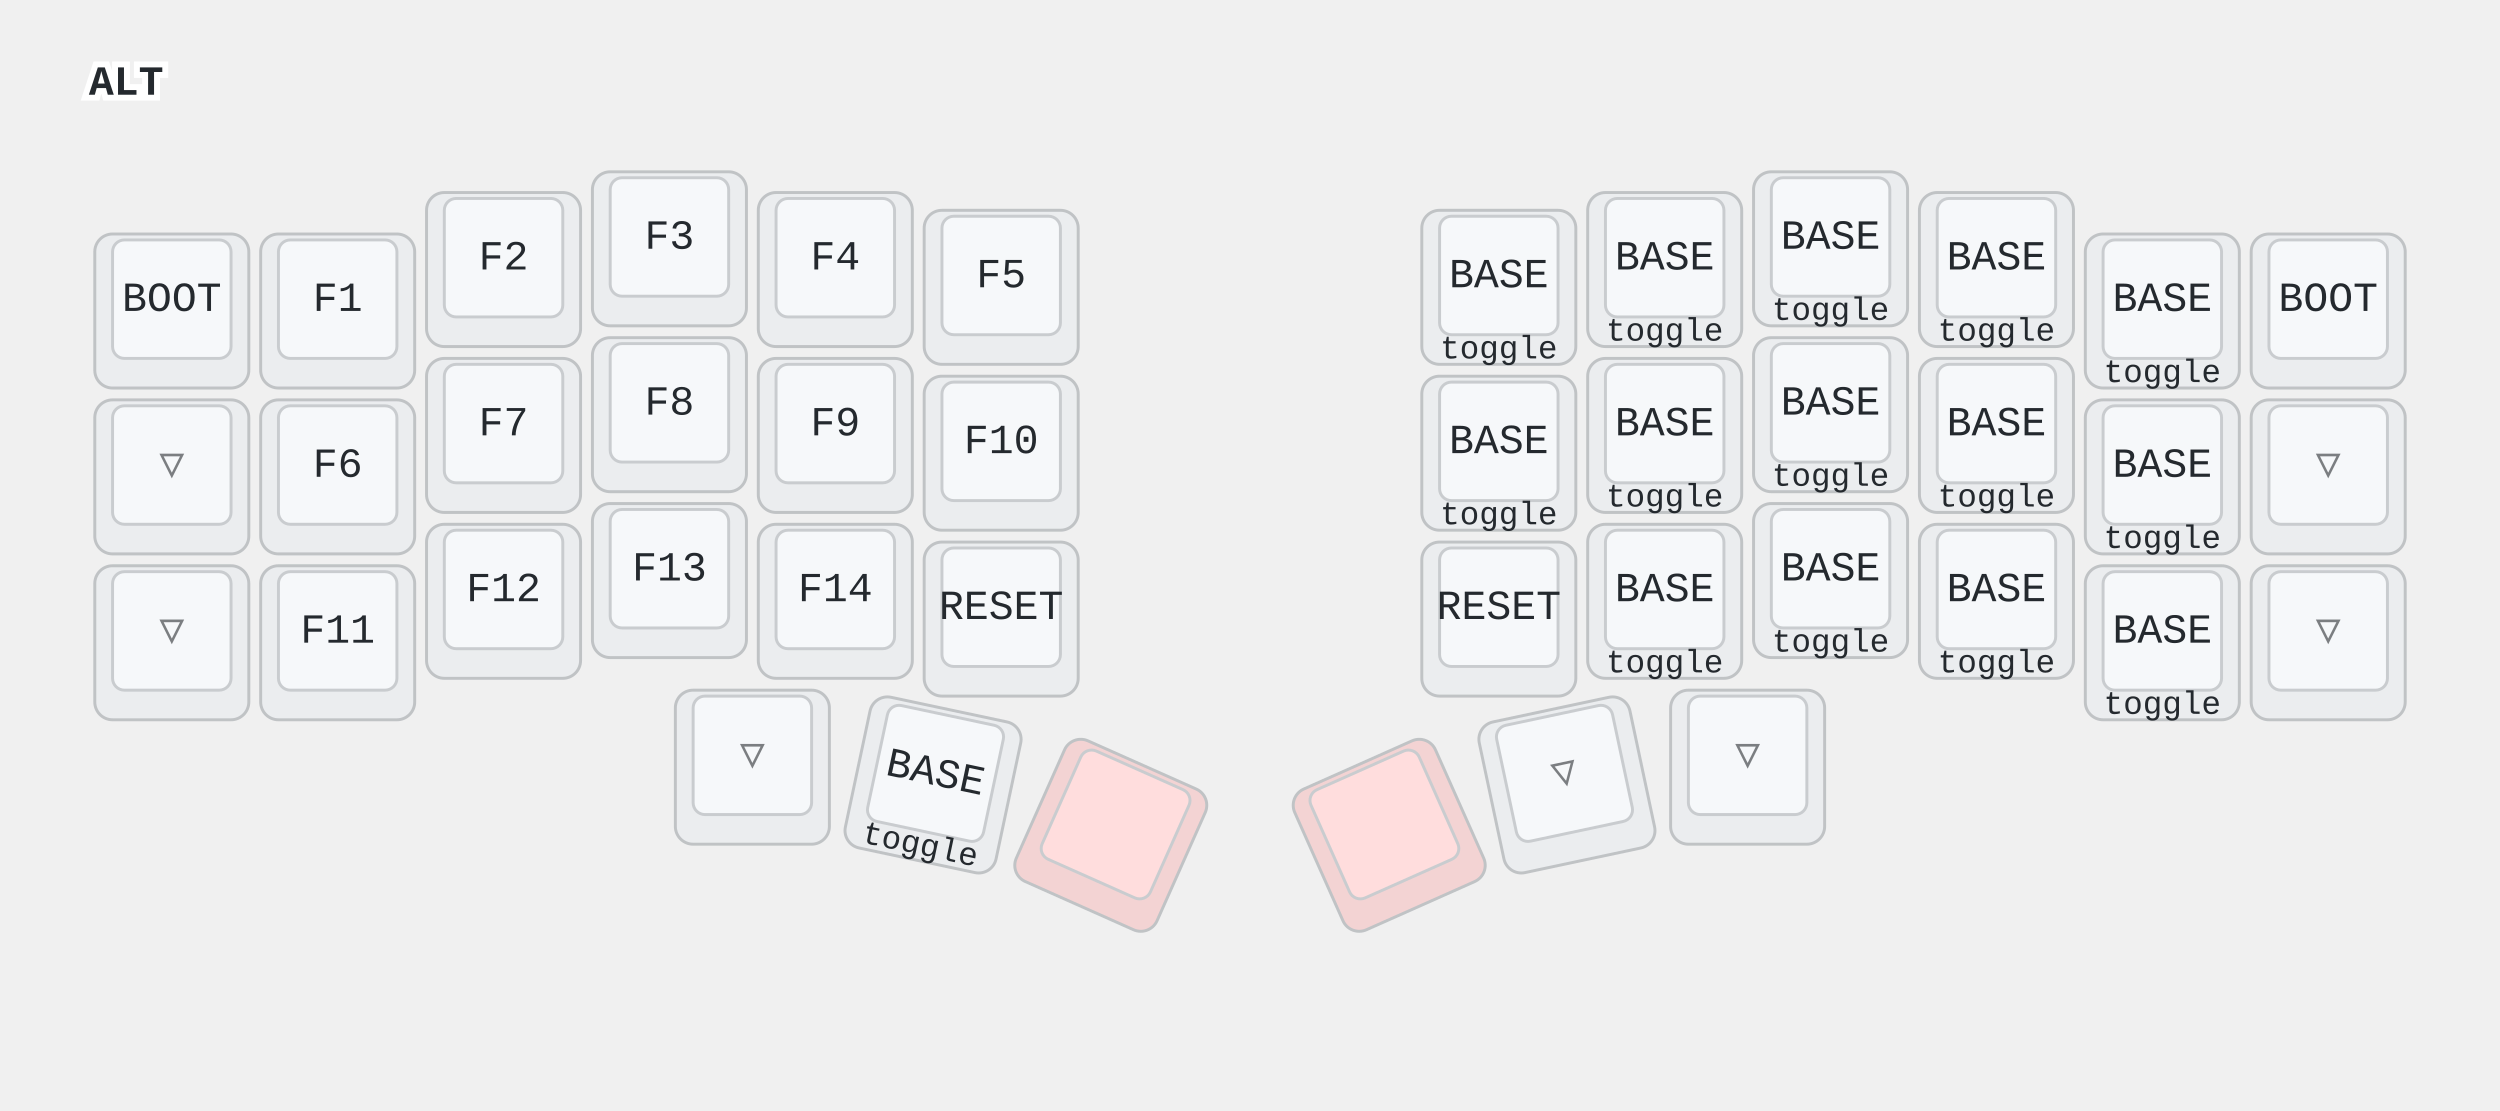
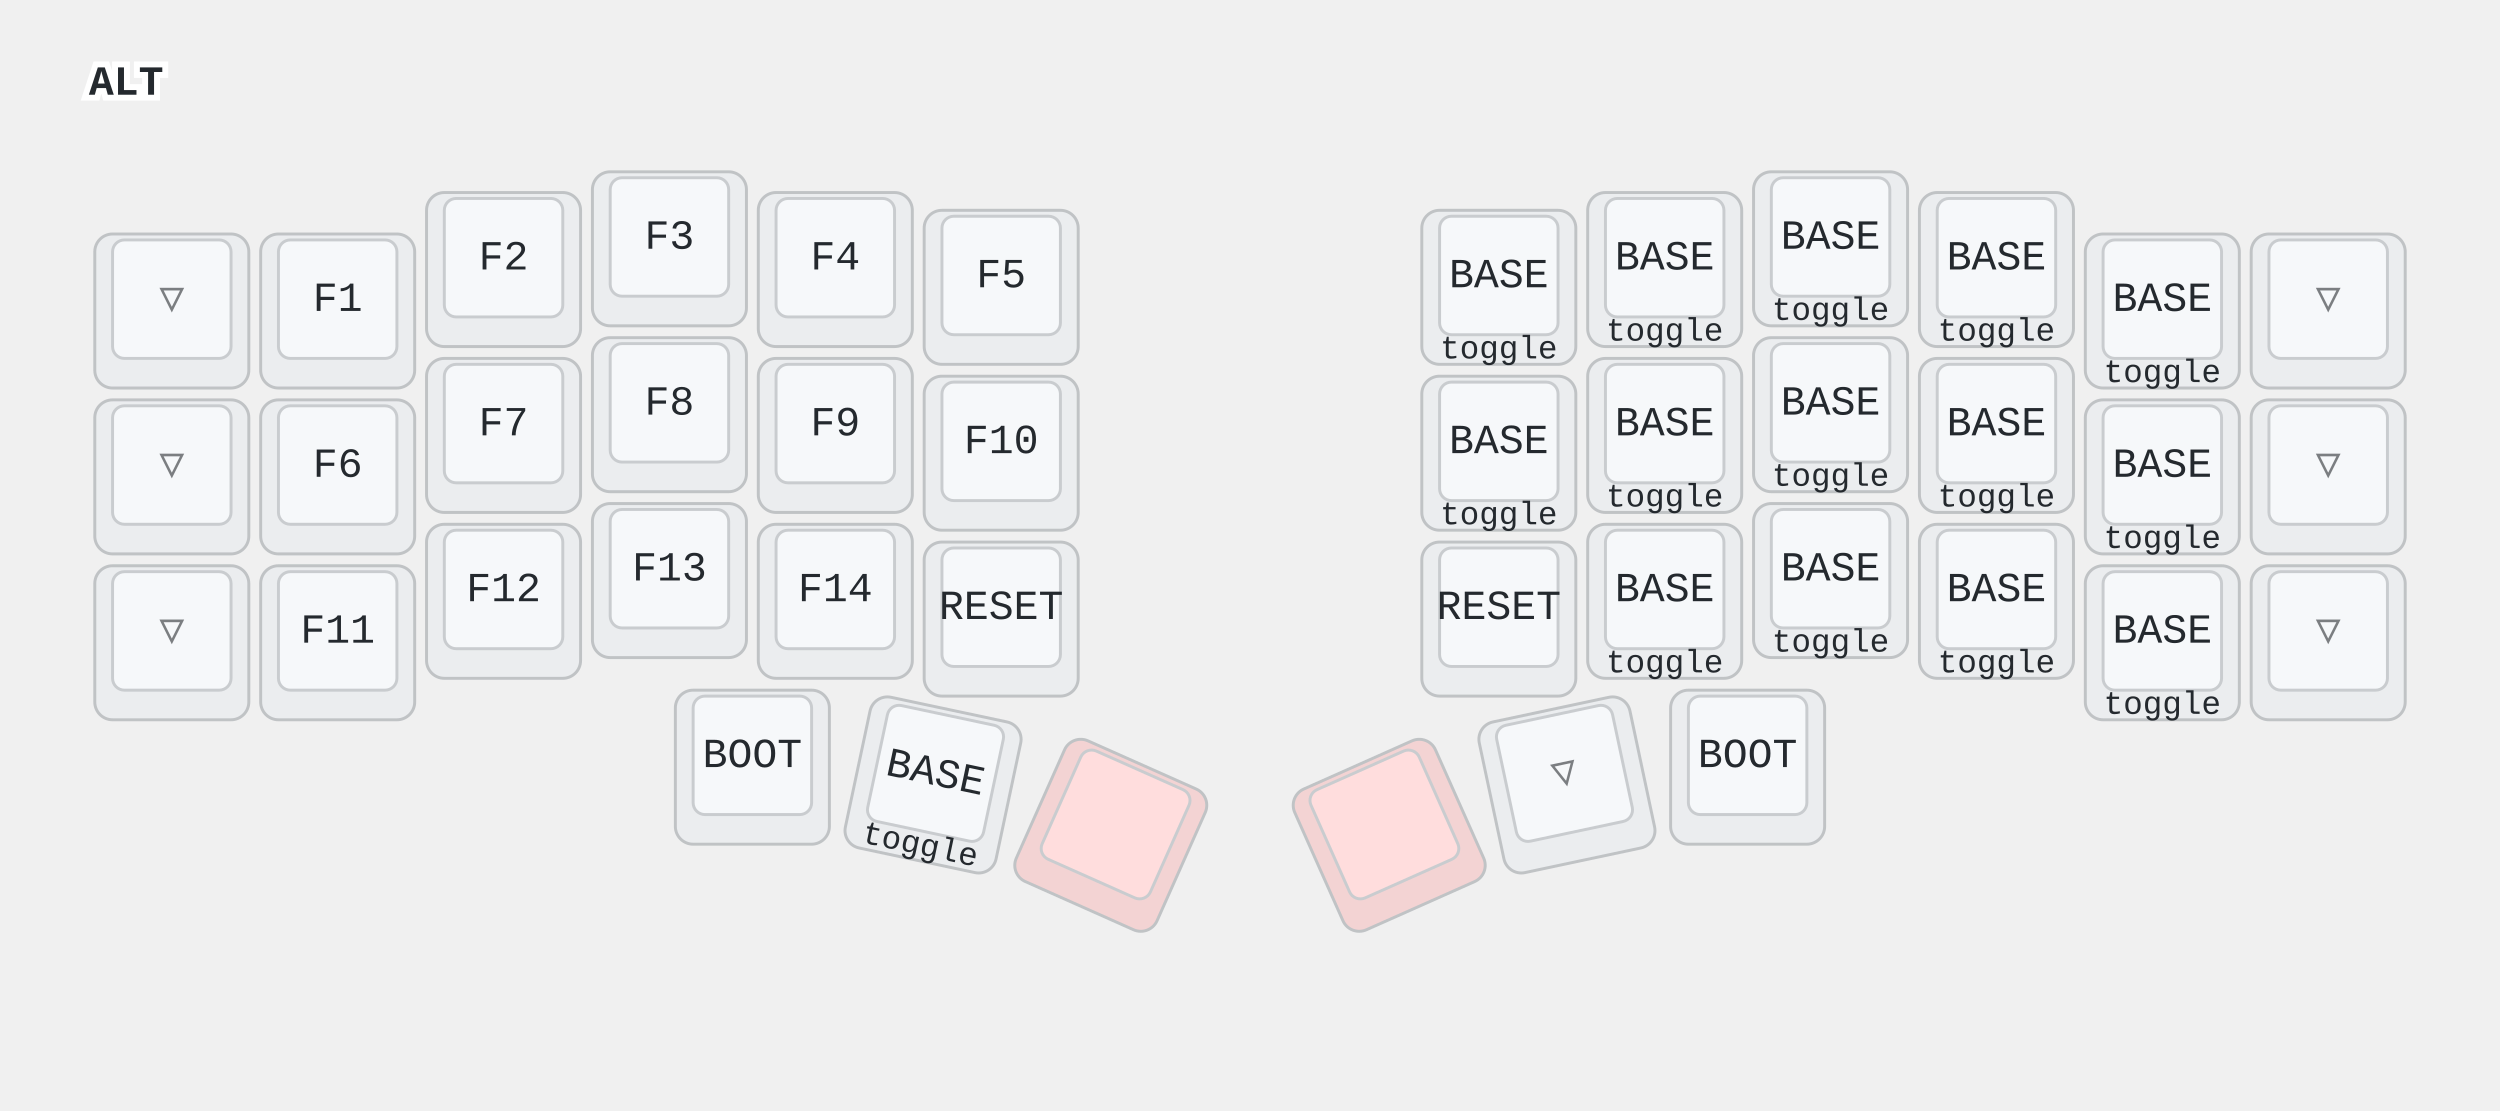
<svg xmlns="http://www.w3.org/2000/svg" width="844" height="375" viewBox="0 0 844 375" class="keymap">
  <style>/* inherit to force styles through use tags */
svg path {
    fill: inherit;
}

/* font and background color specifications */
svg.keymap {
    font-family: SFMono-Regular,Consolas,Liberation Mono,Menlo,monospace;
    font-size: 14px;
    font-kerning: normal;
    text-rendering: optimizeLegibility;
    fill: #24292e;
}

/* default key styling */
rect.key {
    fill: #f6f8fa;
}

rect.key, rect.combo {
    stroke: #c9cccf;
    stroke-width: 1;
}

/* default key side styling, only used is draw_key_sides is set */
rect.side {
    filter: brightness(90%);
}

/* color accent for combo boxes */
rect.combo, rect.combo-separate {
    fill: #cdf;
}

/* color accent for held keys */
rect.held, rect.combo.held {
    fill: #fdd;
}

/* color accent for ghost (optional) keys */
rect.ghost, rect.combo.ghost {
    stroke-dasharray: 4, 4;
    stroke-width: 2;
}

text {
    text-anchor: middle;
    dominant-baseline: middle;
}

/* styling for layer labels */
text.label {
    font-weight: bold;
    text-anchor: start;
    stroke: white;
    stroke-width: 4;
    paint-order: stroke;
}

/* styling for optional footer */
text.footer {
    text-anchor: end;
    dominant-baseline: auto;
    stroke: white;
    stroke-width: 4;
    paint-order: stroke;
}

/* styling for combo tap, and key non-tap label text */
text.combo, text.hold, text.shifted, text.left, text.right, text.tl, text.tr, text.bl, text.br {
    font-size: 11px;
}

text.hold, text.bl, text.br {
    text-anchor: middle;
    dominant-baseline: auto;
}

text.shifted, text.tl, text.tr {
    text-anchor: middle;
    dominant-baseline: hanging;
}

text.left, text.tl, text.bl {
    text-anchor: start;
}

text.right, text.tr, text.br {
    text-anchor: end;
}

text.layer-activator {
    text-decoration: underline;
}

/* styling for hold/shifted label text in combo box */
text.combo.hold, text.combo.shifted, text.combo.left, text.combo.right {
    font-size: 8px;
}

/* lighter symbol for transparent keys */
text.trans {
    fill: #7b7e81;
}

/* styling for combo dendrons */
path.combo {
    stroke-width: 1;
    stroke: gray;
    fill: none;
}

/* Start Tabler Icons Cleanup */
/* cannot use height/width with glyphs */
.icon-tabler &gt; path {
    fill: inherit;
    stroke: inherit;
    stroke-width: 2;
}
/* hide tabler's default box */
.icon-tabler &gt; path[stroke="none"][fill="none"] {
    visibility: hidden;
}
/* End Tabler Icons Cleanup */

@media (prefers-color-scheme: dark) {
svg.keymap { fill: #d1d6db; }
rect.key { fill: #3f4750; }
rect.key, rect.combo { stroke: #60666c; }
rect.combo, rect.combo-separate { fill: #1f3d7a; }
rect.held, rect.combo.held { fill: #854747; }
text.label, text.footer { stroke: black; }
text.trans { fill: #7e8184; }
path.combo { stroke: #7f7f7f; }

}</style>
  <g transform="translate(30, 0)" class="layer-ALT">
    <text x="0" y="28" class="label" id="ALT">ALT</text>
    <g transform="translate(0, 56)">
-       <g transform="translate(28, 49)" class="key keypos-0">
+       <g transform="translate(28, 49)" class="key trans keypos-0">
+         <rect rx="6" ry="6" x="-26" y="-26" width="52" height="52" class="key trans side" />
+         <rect rx="4" ry="4" x="-20" y="-24" width="40" height="40" class="key trans" />
+         <text x="0" y="-4" class="key trans tap">▽</text>
+       </g>
+       <g transform="translate(84, 49)" class="key keypos-1">
+         <rect rx="6" ry="6" x="-26" y="-26" width="52" height="52" class="key side" />
+         <rect rx="4" ry="4" x="-20" y="-24" width="40" height="40" class="key" />
+         <text x="0" y="-4" class="key tap">F1</text>
+       </g>
+       <g transform="translate(140, 35)" class="key keypos-2">
+         <rect rx="6" ry="6" x="-26" y="-26" width="52" height="52" class="key side" />
+         <rect rx="4" ry="4" x="-20" y="-24" width="40" height="40" class="key" />
+         <text x="0" y="-4" class="key tap">F2</text>
+       </g>
+       <g transform="translate(196, 28)" class="key keypos-3">
+         <rect rx="6" ry="6" x="-26" y="-26" width="52" height="52" class="key side" />
+         <rect rx="4" ry="4" x="-20" y="-24" width="40" height="40" class="key" />
+         <text x="0" y="-4" class="key tap">F3</text>
+       </g>
+       <g transform="translate(252, 35)" class="key keypos-4">
+         <rect rx="6" ry="6" x="-26" y="-26" width="52" height="52" class="key side" />
+         <rect rx="4" ry="4" x="-20" y="-24" width="40" height="40" class="key" />
+         <text x="0" y="-4" class="key tap">F4</text>
+       </g>
+       <g transform="translate(308, 41)" class="key keypos-5">
+         <rect rx="6" ry="6" x="-26" y="-26" width="52" height="52" class="key side" />
+         <rect rx="4" ry="4" x="-20" y="-24" width="40" height="40" class="key" />
+         <text x="0" y="-4" class="key tap">F5</text>
+       </g>
+       <g transform="translate(476, 41)" class="key keypos-6">
+         <rect rx="6" ry="6" x="-26" y="-26" width="52" height="52" class="key side" />
+         <rect rx="4" ry="4" x="-20" y="-24" width="40" height="40" class="key" />
+         <text x="0" y="-4" class="key tap">BASE</text>
+         <text x="0" y="24" class="key hold">toggle</text>
+       </g>
+       <g transform="translate(532, 35)" class="key keypos-7">
+         <rect rx="6" ry="6" x="-26" y="-26" width="52" height="52" class="key side" />
+         <rect rx="4" ry="4" x="-20" y="-24" width="40" height="40" class="key" />
+         <text x="0" y="-4" class="key tap">BASE</text>
+         <text x="0" y="24" class="key hold">toggle</text>
+       </g>
+       <g transform="translate(588, 28)" class="key keypos-8">
+         <rect rx="6" ry="6" x="-26" y="-26" width="52" height="52" class="key side" />
+         <rect rx="4" ry="4" x="-20" y="-24" width="40" height="40" class="key" />
+         <text x="0" y="-4" class="key tap">BASE</text>
+         <text x="0" y="24" class="key hold">toggle</text>
+       </g>
+       <g transform="translate(644, 35)" class="key keypos-9">
+         <rect rx="6" ry="6" x="-26" y="-26" width="52" height="52" class="key side" />
+         <rect rx="4" ry="4" x="-20" y="-24" width="40" height="40" class="key" />
+         <text x="0" y="-4" class="key tap">BASE</text>
+         <text x="0" y="24" class="key hold">toggle</text>
+       </g>
+       <g transform="translate(700, 49)" class="key keypos-10">
+         <rect rx="6" ry="6" x="-26" y="-26" width="52" height="52" class="key side" />
+         <rect rx="4" ry="4" x="-20" y="-24" width="40" height="40" class="key" />
+         <text x="0" y="-4" class="key tap">BASE</text>
+         <text x="0" y="24" class="key hold">toggle</text>
+       </g>
+       <g transform="translate(756, 49)" class="key trans keypos-11">
+         <rect rx="6" ry="6" x="-26" y="-26" width="52" height="52" class="key trans side" />
+         <rect rx="4" ry="4" x="-20" y="-24" width="40" height="40" class="key trans" />
+         <text x="0" y="-4" class="key trans tap">▽</text>
+       </g>
+       <g transform="translate(28, 105)" class="key trans keypos-12">
+         <rect rx="6" ry="6" x="-26" y="-26" width="52" height="52" class="key trans side" />
+         <rect rx="4" ry="4" x="-20" y="-24" width="40" height="40" class="key trans" />
+         <text x="0" y="-4" class="key trans tap">▽</text>
+       </g>
+       <g transform="translate(84, 105)" class="key keypos-13">
+         <rect rx="6" ry="6" x="-26" y="-26" width="52" height="52" class="key side" />
+         <rect rx="4" ry="4" x="-20" y="-24" width="40" height="40" class="key" />
+         <text x="0" y="-4" class="key tap">F6</text>
+       </g>
+       <g transform="translate(140, 91)" class="key keypos-14">
+         <rect rx="6" ry="6" x="-26" y="-26" width="52" height="52" class="key side" />
+         <rect rx="4" ry="4" x="-20" y="-24" width="40" height="40" class="key" />
+         <text x="0" y="-4" class="key tap">F7</text>
+       </g>
+       <g transform="translate(196, 84)" class="key keypos-15">
+         <rect rx="6" ry="6" x="-26" y="-26" width="52" height="52" class="key side" />
+         <rect rx="4" ry="4" x="-20" y="-24" width="40" height="40" class="key" />
+         <text x="0" y="-4" class="key tap">F8</text>
+       </g>
+       <g transform="translate(252, 91)" class="key keypos-16">
+         <rect rx="6" ry="6" x="-26" y="-26" width="52" height="52" class="key side" />
+         <rect rx="4" ry="4" x="-20" y="-24" width="40" height="40" class="key" />
+         <text x="0" y="-4" class="key tap">F9</text>
+       </g>
+       <g transform="translate(308, 97)" class="key keypos-17">
+         <rect rx="6" ry="6" x="-26" y="-26" width="52" height="52" class="key side" />
+         <rect rx="4" ry="4" x="-20" y="-24" width="40" height="40" class="key" />
+         <text x="0" y="-4" class="key tap">F10</text>
+       </g>
+       <g transform="translate(476, 97)" class="key keypos-18">
+         <rect rx="6" ry="6" x="-26" y="-26" width="52" height="52" class="key side" />
+         <rect rx="4" ry="4" x="-20" y="-24" width="40" height="40" class="key" />
+         <text x="0" y="-4" class="key tap">BASE</text>
+         <text x="0" y="24" class="key hold">toggle</text>
+       </g>
+       <g transform="translate(532, 91)" class="key keypos-19">
+         <rect rx="6" ry="6" x="-26" y="-26" width="52" height="52" class="key side" />
+         <rect rx="4" ry="4" x="-20" y="-24" width="40" height="40" class="key" />
+         <text x="0" y="-4" class="key tap">BASE</text>
+         <text x="0" y="24" class="key hold">toggle</text>
+       </g>
+       <g transform="translate(588, 84)" class="key keypos-20">
+         <rect rx="6" ry="6" x="-26" y="-26" width="52" height="52" class="key side" />
+         <rect rx="4" ry="4" x="-20" y="-24" width="40" height="40" class="key" />
+         <text x="0" y="-4" class="key tap">BASE</text>
+         <text x="0" y="24" class="key hold">toggle</text>
+       </g>
+       <g transform="translate(644, 91)" class="key keypos-21">
+         <rect rx="6" ry="6" x="-26" y="-26" width="52" height="52" class="key side" />
+         <rect rx="4" ry="4" x="-20" y="-24" width="40" height="40" class="key" />
+         <text x="0" y="-4" class="key tap">BASE</text>
+         <text x="0" y="24" class="key hold">toggle</text>
+       </g>
+       <g transform="translate(700, 105)" class="key keypos-22">
+         <rect rx="6" ry="6" x="-26" y="-26" width="52" height="52" class="key side" />
+         <rect rx="4" ry="4" x="-20" y="-24" width="40" height="40" class="key" />
+         <text x="0" y="-4" class="key tap">BASE</text>
+         <text x="0" y="24" class="key hold">toggle</text>
+       </g>
+       <g transform="translate(756, 105)" class="key trans keypos-23">
+         <rect rx="6" ry="6" x="-26" y="-26" width="52" height="52" class="key trans side" />
+         <rect rx="4" ry="4" x="-20" y="-24" width="40" height="40" class="key trans" />
+         <text x="0" y="-4" class="key trans tap">▽</text>
+       </g>
+       <g transform="translate(28, 161)" class="key trans keypos-24">
+         <rect rx="6" ry="6" x="-26" y="-26" width="52" height="52" class="key trans side" />
+         <rect rx="4" ry="4" x="-20" y="-24" width="40" height="40" class="key trans" />
+         <text x="0" y="-4" class="key trans tap">▽</text>
+       </g>
+       <g transform="translate(84, 161)" class="key keypos-25">
+         <rect rx="6" ry="6" x="-26" y="-26" width="52" height="52" class="key side" />
+         <rect rx="4" ry="4" x="-20" y="-24" width="40" height="40" class="key" />
+         <text x="0" y="-4" class="key tap">F11</text>
+       </g>
+       <g transform="translate(140, 147)" class="key keypos-26">
+         <rect rx="6" ry="6" x="-26" y="-26" width="52" height="52" class="key side" />
+         <rect rx="4" ry="4" x="-20" y="-24" width="40" height="40" class="key" />
+         <text x="0" y="-4" class="key tap">F12</text>
+       </g>
+       <g transform="translate(196, 140)" class="key keypos-27">
+         <rect rx="6" ry="6" x="-26" y="-26" width="52" height="52" class="key side" />
+         <rect rx="4" ry="4" x="-20" y="-24" width="40" height="40" class="key" />
+         <text x="0" y="-4" class="key tap">F13</text>
+       </g>
+       <g transform="translate(252, 147)" class="key keypos-28">
+         <rect rx="6" ry="6" x="-26" y="-26" width="52" height="52" class="key side" />
+         <rect rx="4" ry="4" x="-20" y="-24" width="40" height="40" class="key" />
+         <text x="0" y="-4" class="key tap">F14</text>
+       </g>
+       <g transform="translate(308, 153)" class="key keypos-29">
+         <rect rx="6" ry="6" x="-26" y="-26" width="52" height="52" class="key side" />
+         <rect rx="4" ry="4" x="-20" y="-24" width="40" height="40" class="key" />
+         <text x="0" y="-4" class="key tap">RESET</text>
+       </g>
+       <g transform="translate(476, 153)" class="key keypos-30">
+         <rect rx="6" ry="6" x="-26" y="-26" width="52" height="52" class="key side" />
+         <rect rx="4" ry="4" x="-20" y="-24" width="40" height="40" class="key" />
+         <text x="0" y="-4" class="key tap">RESET</text>
+       </g>
+       <g transform="translate(532, 147)" class="key keypos-31">
+         <rect rx="6" ry="6" x="-26" y="-26" width="52" height="52" class="key side" />
+         <rect rx="4" ry="4" x="-20" y="-24" width="40" height="40" class="key" />
+         <text x="0" y="-4" class="key tap">BASE</text>
+         <text x="0" y="24" class="key hold">toggle</text>
+       </g>
+       <g transform="translate(588, 140)" class="key keypos-32">
+         <rect rx="6" ry="6" x="-26" y="-26" width="52" height="52" class="key side" />
+         <rect rx="4" ry="4" x="-20" y="-24" width="40" height="40" class="key" />
+         <text x="0" y="-4" class="key tap">BASE</text>
+         <text x="0" y="24" class="key hold">toggle</text>
+       </g>
+       <g transform="translate(644, 147)" class="key keypos-33">
+         <rect rx="6" ry="6" x="-26" y="-26" width="52" height="52" class="key side" />
+         <rect rx="4" ry="4" x="-20" y="-24" width="40" height="40" class="key" />
+         <text x="0" y="-4" class="key tap">BASE</text>
+         <text x="0" y="24" class="key hold">toggle</text>
+       </g>
+       <g transform="translate(700, 161)" class="key keypos-34">
+         <rect rx="6" ry="6" x="-26" y="-26" width="52" height="52" class="key side" />
+         <rect rx="4" ry="4" x="-20" y="-24" width="40" height="40" class="key" />
+         <text x="0" y="-4" class="key tap">BASE</text>
+         <text x="0" y="24" class="key hold">toggle</text>
+       </g>
+       <g transform="translate(756, 161)" class="key trans keypos-35">
+         <rect rx="6" ry="6" x="-26" y="-26" width="52" height="52" class="key trans side" />
+         <rect rx="4" ry="4" x="-20" y="-24" width="40" height="40" class="key trans" />
+         <text x="0" y="-4" class="key trans tap">▽</text>
+       </g>
+       <g transform="translate(224, 203)" class="key keypos-36">
        <rect rx="6" ry="6" x="-26" y="-26" width="52" height="52" class="key side" />
        <rect rx="4" ry="4" x="-20" y="-24" width="40" height="40" class="key" />
        <text x="0" y="-4" class="key tap">BOOT</text>
-       </g>
-       <g transform="translate(84, 49)" class="key keypos-1">
-         <rect rx="6" ry="6" x="-26" y="-26" width="52" height="52" class="key side" />
-         <rect rx="4" ry="4" x="-20" y="-24" width="40" height="40" class="key" />
-         <text x="0" y="-4" class="key tap">F1</text>
-       </g>
-       <g transform="translate(140, 35)" class="key keypos-2">
-         <rect rx="6" ry="6" x="-26" y="-26" width="52" height="52" class="key side" />
-         <rect rx="4" ry="4" x="-20" y="-24" width="40" height="40" class="key" />
-         <text x="0" y="-4" class="key tap">F2</text>
-       </g>
-       <g transform="translate(196, 28)" class="key keypos-3">
-         <rect rx="6" ry="6" x="-26" y="-26" width="52" height="52" class="key side" />
-         <rect rx="4" ry="4" x="-20" y="-24" width="40" height="40" class="key" />
-         <text x="0" y="-4" class="key tap">F3</text>
-       </g>
-       <g transform="translate(252, 35)" class="key keypos-4">
-         <rect rx="6" ry="6" x="-26" y="-26" width="52" height="52" class="key side" />
-         <rect rx="4" ry="4" x="-20" y="-24" width="40" height="40" class="key" />
-         <text x="0" y="-4" class="key tap">F4</text>
-       </g>
-       <g transform="translate(308, 41)" class="key keypos-5">
-         <rect rx="6" ry="6" x="-26" y="-26" width="52" height="52" class="key side" />
-         <rect rx="4" ry="4" x="-20" y="-24" width="40" height="40" class="key" />
-         <text x="0" y="-4" class="key tap">F5</text>
-       </g>
-       <g transform="translate(476, 41)" class="key keypos-6">
-         <rect rx="6" ry="6" x="-26" y="-26" width="52" height="52" class="key side" />
-         <rect rx="4" ry="4" x="-20" y="-24" width="40" height="40" class="key" />
-         <text x="0" y="-4" class="key tap">BASE</text>
-         <text x="0" y="24" class="key hold">toggle</text>
-       </g>
-       <g transform="translate(532, 35)" class="key keypos-7">
-         <rect rx="6" ry="6" x="-26" y="-26" width="52" height="52" class="key side" />
-         <rect rx="4" ry="4" x="-20" y="-24" width="40" height="40" class="key" />
-         <text x="0" y="-4" class="key tap">BASE</text>
-         <text x="0" y="24" class="key hold">toggle</text>
-       </g>
-       <g transform="translate(588, 28)" class="key keypos-8">
-         <rect rx="6" ry="6" x="-26" y="-26" width="52" height="52" class="key side" />
-         <rect rx="4" ry="4" x="-20" y="-24" width="40" height="40" class="key" />
-         <text x="0" y="-4" class="key tap">BASE</text>
-         <text x="0" y="24" class="key hold">toggle</text>
-       </g>
-       <g transform="translate(644, 35)" class="key keypos-9">
-         <rect rx="6" ry="6" x="-26" y="-26" width="52" height="52" class="key side" />
-         <rect rx="4" ry="4" x="-20" y="-24" width="40" height="40" class="key" />
-         <text x="0" y="-4" class="key tap">BASE</text>
-         <text x="0" y="24" class="key hold">toggle</text>
-       </g>
-       <g transform="translate(700, 49)" class="key keypos-10">
-         <rect rx="6" ry="6" x="-26" y="-26" width="52" height="52" class="key side" />
-         <rect rx="4" ry="4" x="-20" y="-24" width="40" height="40" class="key" />
-         <text x="0" y="-4" class="key tap">BASE</text>
-         <text x="0" y="24" class="key hold">toggle</text>
-       </g>
-       <g transform="translate(756, 49)" class="key keypos-11">
-         <rect rx="6" ry="6" x="-26" y="-26" width="52" height="52" class="key side" />
-         <rect rx="4" ry="4" x="-20" y="-24" width="40" height="40" class="key" />
-         <text x="0" y="-4" class="key tap">BOOT</text>
-       </g>
-       <g transform="translate(28, 105)" class="key trans keypos-12">
-         <rect rx="6" ry="6" x="-26" y="-26" width="52" height="52" class="key trans side" />
-         <rect rx="4" ry="4" x="-20" y="-24" width="40" height="40" class="key trans" />
-         <text x="0" y="-4" class="key trans tap">▽</text>
-       </g>
-       <g transform="translate(84, 105)" class="key keypos-13">
-         <rect rx="6" ry="6" x="-26" y="-26" width="52" height="52" class="key side" />
-         <rect rx="4" ry="4" x="-20" y="-24" width="40" height="40" class="key" />
-         <text x="0" y="-4" class="key tap">F6</text>
-       </g>
-       <g transform="translate(140, 91)" class="key keypos-14">
-         <rect rx="6" ry="6" x="-26" y="-26" width="52" height="52" class="key side" />
-         <rect rx="4" ry="4" x="-20" y="-24" width="40" height="40" class="key" />
-         <text x="0" y="-4" class="key tap">F7</text>
-       </g>
-       <g transform="translate(196, 84)" class="key keypos-15">
-         <rect rx="6" ry="6" x="-26" y="-26" width="52" height="52" class="key side" />
-         <rect rx="4" ry="4" x="-20" y="-24" width="40" height="40" class="key" />
-         <text x="0" y="-4" class="key tap">F8</text>
-       </g>
-       <g transform="translate(252, 91)" class="key keypos-16">
-         <rect rx="6" ry="6" x="-26" y="-26" width="52" height="52" class="key side" />
-         <rect rx="4" ry="4" x="-20" y="-24" width="40" height="40" class="key" />
-         <text x="0" y="-4" class="key tap">F9</text>
-       </g>
-       <g transform="translate(308, 97)" class="key keypos-17">
-         <rect rx="6" ry="6" x="-26" y="-26" width="52" height="52" class="key side" />
-         <rect rx="4" ry="4" x="-20" y="-24" width="40" height="40" class="key" />
-         <text x="0" y="-4" class="key tap">F10</text>
-       </g>
-       <g transform="translate(476, 97)" class="key keypos-18">
-         <rect rx="6" ry="6" x="-26" y="-26" width="52" height="52" class="key side" />
-         <rect rx="4" ry="4" x="-20" y="-24" width="40" height="40" class="key" />
-         <text x="0" y="-4" class="key tap">BASE</text>
-         <text x="0" y="24" class="key hold">toggle</text>
-       </g>
-       <g transform="translate(532, 91)" class="key keypos-19">
-         <rect rx="6" ry="6" x="-26" y="-26" width="52" height="52" class="key side" />
-         <rect rx="4" ry="4" x="-20" y="-24" width="40" height="40" class="key" />
-         <text x="0" y="-4" class="key tap">BASE</text>
-         <text x="0" y="24" class="key hold">toggle</text>
-       </g>
-       <g transform="translate(588, 84)" class="key keypos-20">
-         <rect rx="6" ry="6" x="-26" y="-26" width="52" height="52" class="key side" />
-         <rect rx="4" ry="4" x="-20" y="-24" width="40" height="40" class="key" />
-         <text x="0" y="-4" class="key tap">BASE</text>
-         <text x="0" y="24" class="key hold">toggle</text>
-       </g>
-       <g transform="translate(644, 91)" class="key keypos-21">
-         <rect rx="6" ry="6" x="-26" y="-26" width="52" height="52" class="key side" />
-         <rect rx="4" ry="4" x="-20" y="-24" width="40" height="40" class="key" />
-         <text x="0" y="-4" class="key tap">BASE</text>
-         <text x="0" y="24" class="key hold">toggle</text>
-       </g>
-       <g transform="translate(700, 105)" class="key keypos-22">
-         <rect rx="6" ry="6" x="-26" y="-26" width="52" height="52" class="key side" />
-         <rect rx="4" ry="4" x="-20" y="-24" width="40" height="40" class="key" />
-         <text x="0" y="-4" class="key tap">BASE</text>
-         <text x="0" y="24" class="key hold">toggle</text>
-       </g>
-       <g transform="translate(756, 105)" class="key trans keypos-23">
-         <rect rx="6" ry="6" x="-26" y="-26" width="52" height="52" class="key trans side" />
-         <rect rx="4" ry="4" x="-20" y="-24" width="40" height="40" class="key trans" />
-         <text x="0" y="-4" class="key trans tap">▽</text>
-       </g>
-       <g transform="translate(28, 161)" class="key trans keypos-24">
-         <rect rx="6" ry="6" x="-26" y="-26" width="52" height="52" class="key trans side" />
-         <rect rx="4" ry="4" x="-20" y="-24" width="40" height="40" class="key trans" />
-         <text x="0" y="-4" class="key trans tap">▽</text>
-       </g>
-       <g transform="translate(84, 161)" class="key keypos-25">
-         <rect rx="6" ry="6" x="-26" y="-26" width="52" height="52" class="key side" />
-         <rect rx="4" ry="4" x="-20" y="-24" width="40" height="40" class="key" />
-         <text x="0" y="-4" class="key tap">F11</text>
-       </g>
-       <g transform="translate(140, 147)" class="key keypos-26">
-         <rect rx="6" ry="6" x="-26" y="-26" width="52" height="52" class="key side" />
-         <rect rx="4" ry="4" x="-20" y="-24" width="40" height="40" class="key" />
-         <text x="0" y="-4" class="key tap">F12</text>
-       </g>
-       <g transform="translate(196, 140)" class="key keypos-27">
-         <rect rx="6" ry="6" x="-26" y="-26" width="52" height="52" class="key side" />
-         <rect rx="4" ry="4" x="-20" y="-24" width="40" height="40" class="key" />
-         <text x="0" y="-4" class="key tap">F13</text>
-       </g>
-       <g transform="translate(252, 147)" class="key keypos-28">
-         <rect rx="6" ry="6" x="-26" y="-26" width="52" height="52" class="key side" />
-         <rect rx="4" ry="4" x="-20" y="-24" width="40" height="40" class="key" />
-         <text x="0" y="-4" class="key tap">F14</text>
-       </g>
-       <g transform="translate(308, 153)" class="key keypos-29">
-         <rect rx="6" ry="6" x="-26" y="-26" width="52" height="52" class="key side" />
-         <rect rx="4" ry="4" x="-20" y="-24" width="40" height="40" class="key" />
-         <text x="0" y="-4" class="key tap">RESET</text>
-       </g>
-       <g transform="translate(476, 153)" class="key keypos-30">
-         <rect rx="6" ry="6" x="-26" y="-26" width="52" height="52" class="key side" />
-         <rect rx="4" ry="4" x="-20" y="-24" width="40" height="40" class="key" />
-         <text x="0" y="-4" class="key tap">RESET</text>
-       </g>
-       <g transform="translate(532, 147)" class="key keypos-31">
-         <rect rx="6" ry="6" x="-26" y="-26" width="52" height="52" class="key side" />
-         <rect rx="4" ry="4" x="-20" y="-24" width="40" height="40" class="key" />
-         <text x="0" y="-4" class="key tap">BASE</text>
-         <text x="0" y="24" class="key hold">toggle</text>
-       </g>
-       <g transform="translate(588, 140)" class="key keypos-32">
-         <rect rx="6" ry="6" x="-26" y="-26" width="52" height="52" class="key side" />
-         <rect rx="4" ry="4" x="-20" y="-24" width="40" height="40" class="key" />
-         <text x="0" y="-4" class="key tap">BASE</text>
-         <text x="0" y="24" class="key hold">toggle</text>
-       </g>
-       <g transform="translate(644, 147)" class="key keypos-33">
-         <rect rx="6" ry="6" x="-26" y="-26" width="52" height="52" class="key side" />
-         <rect rx="4" ry="4" x="-20" y="-24" width="40" height="40" class="key" />
-         <text x="0" y="-4" class="key tap">BASE</text>
-         <text x="0" y="24" class="key hold">toggle</text>
-       </g>
-       <g transform="translate(700, 161)" class="key keypos-34">
-         <rect rx="6" ry="6" x="-26" y="-26" width="52" height="52" class="key side" />
-         <rect rx="4" ry="4" x="-20" y="-24" width="40" height="40" class="key" />
-         <text x="0" y="-4" class="key tap">BASE</text>
-         <text x="0" y="24" class="key hold">toggle</text>
-       </g>
-       <g transform="translate(756, 161)" class="key trans keypos-35">
-         <rect rx="6" ry="6" x="-26" y="-26" width="52" height="52" class="key trans side" />
-         <rect rx="4" ry="4" x="-20" y="-24" width="40" height="40" class="key trans" />
-         <text x="0" y="-4" class="key trans tap">▽</text>
-       </g>
-       <g transform="translate(224, 203)" class="key trans keypos-36">
-         <rect rx="6" ry="6" x="-26" y="-26" width="52" height="52" class="key trans side" />
-         <rect rx="4" ry="4" x="-20" y="-24" width="40" height="40" class="key trans" />
-         <text x="0" y="-4" class="key trans tap">▽</text>
      </g>
      <g transform="translate(285, 209) rotate(12.0)" class="key keypos-37">
        <rect rx="6" ry="6" x="-26" y="-26" width="52" height="52" class="key side" />
        <rect rx="4" ry="4" x="-20" y="-24" width="40" height="40" class="key" />
        <text x="0" y="-4" class="key tap">BASE</text>
        <text x="0" y="24" class="key hold">toggle</text>
      </g>
      <g transform="translate(345, 226) rotate(24.0)" class="key held keypos-38">
        <rect rx="6" ry="6" x="-26" y="-26" width="52" height="52" class="key held side" />
        <rect rx="4" ry="4" x="-20" y="-24" width="40" height="40" class="key held" />
      </g>
      <g transform="translate(439, 226) rotate(-24.0)" class="key held keypos-39">
        <rect rx="6" ry="6" x="-26" y="-26" width="52" height="52" class="key held side" />
        <rect rx="4" ry="4" x="-20" y="-24" width="40" height="40" class="key held" />
      </g>
      <g transform="translate(499, 209) rotate(-12.0)" class="key trans keypos-40">
        <rect rx="6" ry="6" x="-26" y="-26" width="52" height="52" class="key trans side" />
        <rect rx="4" ry="4" x="-20" y="-24" width="40" height="40" class="key trans" />
        <text x="0" y="-4" class="key trans tap">▽</text>
      </g>
-       <g transform="translate(560, 203)" class="key trans keypos-41">
-         <rect rx="6" ry="6" x="-26" y="-26" width="52" height="52" class="key trans side" />
-         <rect rx="4" ry="4" x="-20" y="-24" width="40" height="40" class="key trans" />
-         <text x="0" y="-4" class="key trans tap">▽</text>
+       <g transform="translate(560, 203)" class="key keypos-41">
+         <rect rx="6" ry="6" x="-26" y="-26" width="52" height="52" class="key side" />
+         <rect rx="4" ry="4" x="-20" y="-24" width="40" height="40" class="key" />
+         <text x="0" y="-4" class="key tap">BOOT</text>
      </g>
    </g>
  </g>
</svg>
